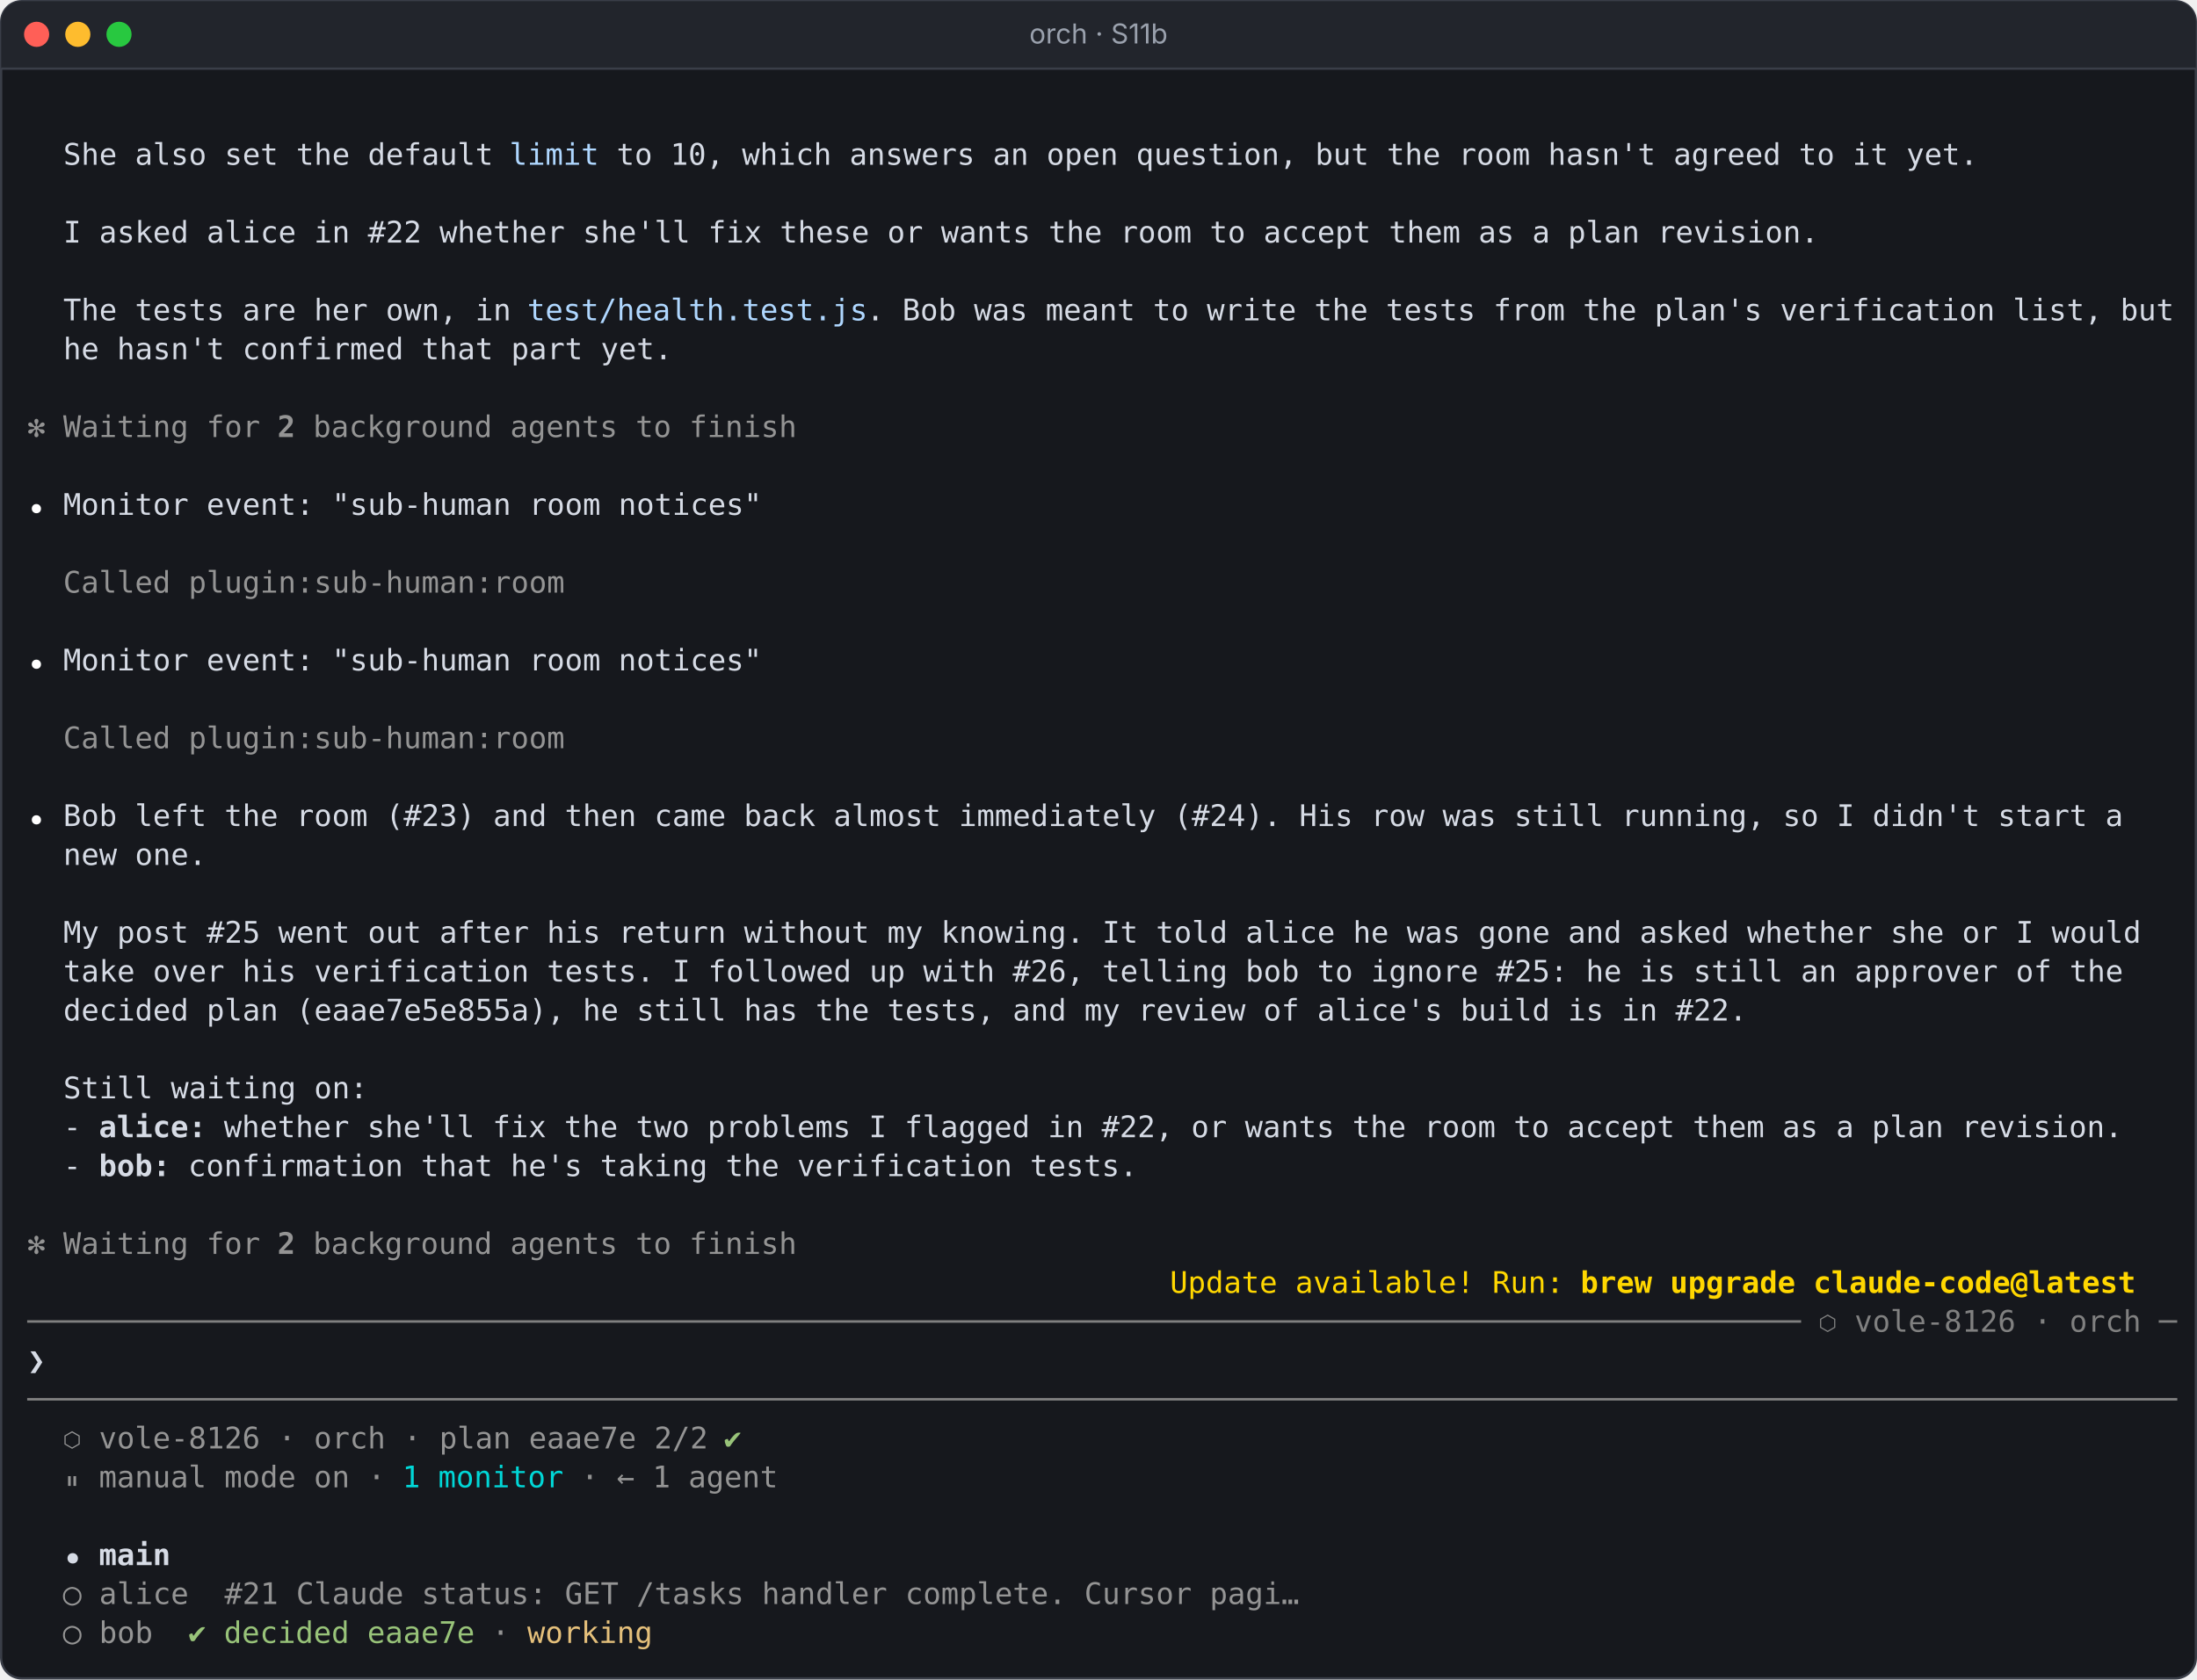
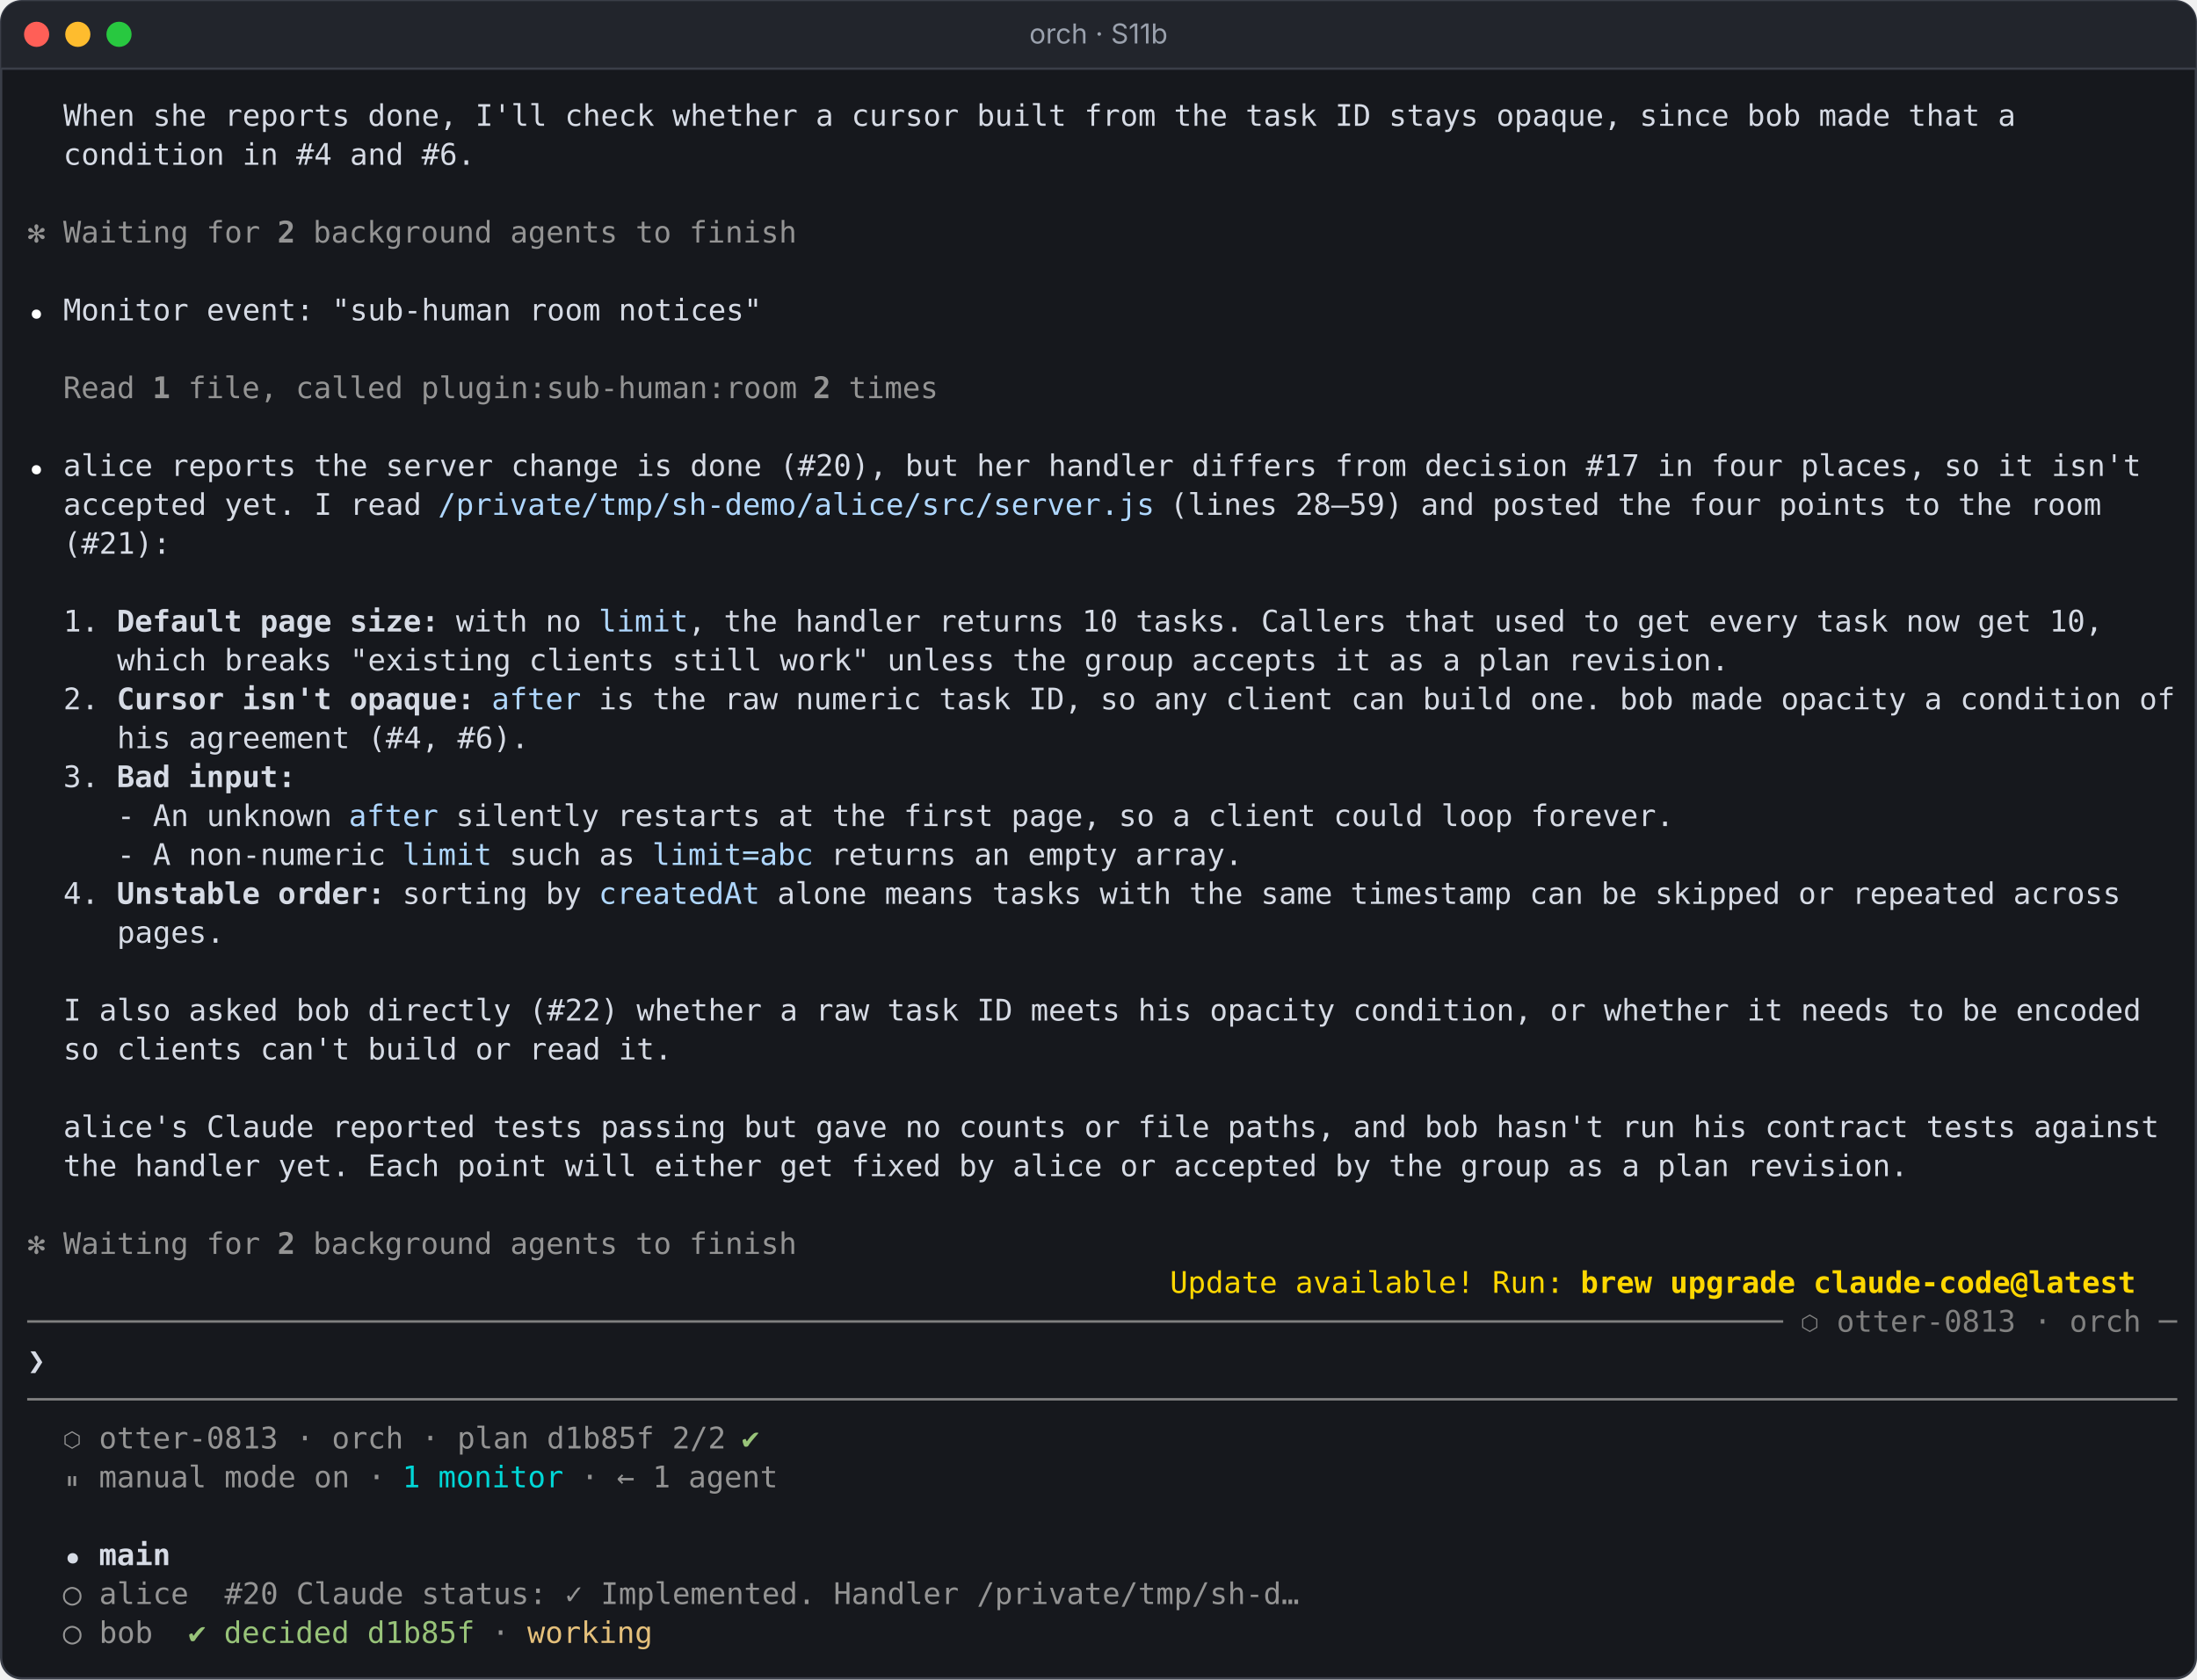
<svg xmlns="http://www.w3.org/2000/svg" viewBox="0 0 960 734" width="960" height="734" role="img" aria-label="orch · S11b" font-family="ui-monospace, 'SF Mono', SFMono-Regular, Menlo, Consolas, 'DejaVu Sans Mono', 'Liberation Mono', monospace" font-size="13">
  <rect x="0.5" y="0.5" width="959" height="733" rx="9" fill="#16181d" stroke="#3a3e48" />
  <path d="M0.5 30V9.5a9 9 0 0 1 9-9h941a9 9 0 0 1 9 9V30z" fill="#22252c" />
  <line x1="0.5" y1="30" x2="959.5" y2="30" stroke="#3a3e48" />
  <circle cx="16" cy="15" r="5.5" fill="#ff5f57" />
  <circle cx="34" cy="15" r="5.5" fill="#febc2e" />
  <circle cx="52" cy="15" r="5.5" fill="#28c840" />
  <text x="480" y="19" text-anchor="middle" fill="#9aa1ad" font-size="12" font-family="-apple-system, 'Segoe UI', system-ui, sans-serif">orch · S11b</text>
  <g fill="#d6dbe5">
-     <text x="12" y="72" textLength="210.6" lengthAdjust="spacing" xml:space="preserve">  She also set the default </text>
-     <text x="222.6" y="72" fill="#afd7ff" textLength="39" lengthAdjust="spacing" xml:space="preserve">limit</text>
-     <text x="261.6" y="72" textLength="600.6" lengthAdjust="spacing" xml:space="preserve"> to 10, which answers an open question, but the room hasn't agreed to it yet.</text>
-     <text x="12" y="106" textLength="780" lengthAdjust="spacing" xml:space="preserve">  I asked alice in #22 whether she'll fix these or wants the room to accept them as a plan revision.</text>
-     <text x="12" y="140" textLength="218.4" lengthAdjust="spacing" xml:space="preserve">  The tests are her own, in </text>
-     <text x="230.4" y="140" fill="#afd7ff" textLength="148.2" lengthAdjust="spacing" xml:space="preserve">test/health.test.js</text>
-     <text x="378.6" y="140" textLength="569.4" lengthAdjust="spacing" xml:space="preserve">. Bob was meant to write the tests from the plan's verification list, but</text>
-     <text x="12" y="157" textLength="280.8" lengthAdjust="spacing" xml:space="preserve">  he hasn't confirmed that part yet.</text>
-     <text x="12" y="191" fill="#949494" textLength="7.8" lengthAdjust="spacingAndGlyphs" xml:space="preserve">✻</text>
-     <text x="27.6" y="191" fill="#949494" textLength="93.6" lengthAdjust="spacing" xml:space="preserve">Waiting for </text>
-     <text x="121.2" y="191" fill="#949494" font-weight="bold" xml:space="preserve">2</text>
-     <text x="129" y="191" fill="#949494" textLength="218.4" lengthAdjust="spacing" xml:space="preserve"> background agents to finish</text>
-     <text x="12" y="225" fill="#ffffff" textLength="7.8" lengthAdjust="spacingAndGlyphs" xml:space="preserve">⏺</text>
-     <text x="19.8" y="225" textLength="312" lengthAdjust="spacing" xml:space="preserve"> Monitor event: "sub-human room notices"</text>
-     <text x="27.6" y="259" fill="#949494" textLength="226.2" lengthAdjust="spacing" xml:space="preserve">Called plugin:sub-human:room </text>
-     <text x="12" y="293" fill="#ffffff" textLength="7.8" lengthAdjust="spacingAndGlyphs" xml:space="preserve">⏺</text>
-     <text x="19.8" y="293" textLength="312" lengthAdjust="spacing" xml:space="preserve"> Monitor event: "sub-human room notices"</text>
-     <text x="27.6" y="327" fill="#949494" textLength="226.2" lengthAdjust="spacing" xml:space="preserve">Called plugin:sub-human:room </text>
-     <text x="12" y="361" fill="#ffffff" textLength="7.8" lengthAdjust="spacingAndGlyphs" xml:space="preserve">⏺</text>
-     <text x="19.8" y="361" textLength="904.8" lengthAdjust="spacing" xml:space="preserve"> Bob left the room (#23) and then came back almost immediately (#24). His row was still running, so I didn't start a</text>
-     <text x="12" y="378" textLength="78" lengthAdjust="spacing" xml:space="preserve">  new one.</text>
-     <text x="12" y="412" textLength="920.4" lengthAdjust="spacing" xml:space="preserve">  My post #25 went out after his return without my knowing. It told alice he was gone and asked whether she or I would</text>
-     <text x="12" y="429" textLength="912.6" lengthAdjust="spacing" xml:space="preserve">  take over his verification tests. I followed up with #26, telling bob to ignore #25: he is still an approver of the</text>
-     <text x="12" y="446" textLength="748.8" lengthAdjust="spacing" xml:space="preserve">  decided plan (eaae7e5e855a), he still has the tests, and my review of alice's build is in #22.</text>
-     <text x="12" y="480" textLength="148.2" lengthAdjust="spacing" xml:space="preserve">  Still waiting on:</text>
-     <text x="12" y="497" textLength="31.2" lengthAdjust="spacing" xml:space="preserve">  - </text>
-     <text x="43.2" y="497" font-weight="bold" textLength="46.8" lengthAdjust="spacing" xml:space="preserve">alice:</text>
-     <text x="90" y="497" textLength="834.6" lengthAdjust="spacing" xml:space="preserve"> whether she'll fix the two problems I flagged in #22, or wants the room to accept them as a plan revision.</text>
-     <text x="12" y="514" textLength="31.2" lengthAdjust="spacing" xml:space="preserve">  - </text>
-     <text x="43.2" y="514" font-weight="bold" textLength="31.2" lengthAdjust="spacing" xml:space="preserve">bob:</text>
-     <text x="74.4" y="514" textLength="421.2" lengthAdjust="spacing" xml:space="preserve"> confirmation that he's taking the verification tests.</text>
+     <text x="12" y="55" textLength="865.8" lengthAdjust="spacing" xml:space="preserve">  When she reports done, I'll check whether a cursor built from the task ID stays opaque, since bob made that a</text>
+     <text x="12" y="72" textLength="195" lengthAdjust="spacing" xml:space="preserve">  condition in #4 and #6.</text>
+     <text x="12" y="106" fill="#949494" textLength="7.8" lengthAdjust="spacingAndGlyphs" xml:space="preserve">✻</text>
+     <text x="27.6" y="106" fill="#949494" textLength="93.6" lengthAdjust="spacing" xml:space="preserve">Waiting for </text>
+     <text x="121.2" y="106" fill="#949494" font-weight="bold" xml:space="preserve">2</text>
+     <text x="129" y="106" fill="#949494" textLength="218.4" lengthAdjust="spacing" xml:space="preserve"> background agents to finish</text>
+     <text x="12" y="140" fill="#ffffff" textLength="7.8" lengthAdjust="spacingAndGlyphs" xml:space="preserve">⏺</text>
+     <text x="19.8" y="140" textLength="312" lengthAdjust="spacing" xml:space="preserve"> Monitor event: "sub-human room notices"</text>
+     <text x="27.6" y="174" fill="#949494" textLength="39" lengthAdjust="spacing" xml:space="preserve">Read </text>
+     <text x="66.6" y="174" fill="#949494" font-weight="bold" xml:space="preserve">1</text>
+     <text x="74.4" y="174" fill="#949494" textLength="280.8" lengthAdjust="spacing" xml:space="preserve"> file, called plugin:sub-human:room </text>
+     <text x="355.2" y="174" fill="#949494" font-weight="bold" xml:space="preserve">2</text>
+     <text x="363" y="174" fill="#949494" textLength="54.6" lengthAdjust="spacing" xml:space="preserve"> times </text>
+     <text x="12" y="208" fill="#ffffff" textLength="7.8" lengthAdjust="spacingAndGlyphs" xml:space="preserve">⏺</text>
+     <text x="19.8" y="208" textLength="912.6" lengthAdjust="spacing" xml:space="preserve"> alice reports the server change is done (#20), but her handler differs from decision #17 in four places, so it isn't</text>
+     <text x="12" y="225" textLength="179.4" lengthAdjust="spacing" xml:space="preserve">  accepted yet. I read </text>
+     <text x="191.4" y="225" fill="#afd7ff" textLength="312" lengthAdjust="spacing" xml:space="preserve">/private/tmp/sh-demo/alice/src/server.js</text>
+     <text x="503.4" y="225" textLength="413.4" lengthAdjust="spacingAndGlyphs" xml:space="preserve"> (lines 28–59) and posted the four points to the room</text>
+     <text x="12" y="242" textLength="62.4" lengthAdjust="spacing" xml:space="preserve">  (#21):</text>
+     <text x="12" y="276" textLength="39" lengthAdjust="spacing" xml:space="preserve">  1. </text>
+     <text x="51" y="276" font-weight="bold" textLength="140.4" lengthAdjust="spacing" xml:space="preserve">Default page size:</text>
+     <text x="191.4" y="276" textLength="70.2" lengthAdjust="spacing" xml:space="preserve"> with no </text>
+     <text x="261.6" y="276" fill="#afd7ff" textLength="39" lengthAdjust="spacing" xml:space="preserve">limit</text>
+     <text x="300.6" y="276" textLength="616.2" lengthAdjust="spacing" xml:space="preserve">, the handler returns 10 tasks. Callers that used to get every task now get 10,</text>
+     <text x="12" y="293" textLength="741" lengthAdjust="spacing" xml:space="preserve">     which breaks "existing clients still work" unless the group accepts it as a plan revision.</text>
+     <text x="12" y="310" textLength="39" lengthAdjust="spacing" xml:space="preserve">  2. </text>
+     <text x="51" y="310" font-weight="bold" textLength="156" lengthAdjust="spacing" xml:space="preserve">Cursor isn't opaque:</text>
+     <text x="214.8" y="310" fill="#afd7ff" textLength="39" lengthAdjust="spacing" xml:space="preserve">after</text>
+     <text x="253.8" y="310" textLength="694.2" lengthAdjust="spacing" xml:space="preserve"> is the raw numeric task ID, so any client can build one. bob made opacity a condition of</text>
+     <text x="12" y="327" textLength="218.4" lengthAdjust="spacing" xml:space="preserve">     his agreement (#4, #6).</text>
+     <text x="12" y="344" textLength="39" lengthAdjust="spacing" xml:space="preserve">  3. </text>
+     <text x="51" y="344" font-weight="bold" textLength="78" lengthAdjust="spacing" xml:space="preserve">Bad input:</text>
+     <text x="12" y="361" textLength="140.4" lengthAdjust="spacing" xml:space="preserve">     - An unknown </text>
+     <text x="152.4" y="361" fill="#afd7ff" textLength="39" lengthAdjust="spacing" xml:space="preserve">after</text>
+     <text x="191.4" y="361" textLength="538.2" lengthAdjust="spacing" xml:space="preserve"> silently restarts at the first page, so a client could loop forever.</text>
+     <text x="12" y="378" textLength="163.8" lengthAdjust="spacing" xml:space="preserve">     - A non-numeric </text>
+     <text x="175.8" y="378" fill="#afd7ff" textLength="39" lengthAdjust="spacing" xml:space="preserve">limit</text>
+     <text x="214.8" y="378" textLength="70.2" lengthAdjust="spacing" xml:space="preserve"> such as </text>
+     <text x="285" y="378" fill="#afd7ff" textLength="70.2" lengthAdjust="spacing" xml:space="preserve">limit=abc</text>
+     <text x="355.2" y="378" textLength="187.2" lengthAdjust="spacing" xml:space="preserve"> returns an empty array.</text>
+     <text x="12" y="395" textLength="39" lengthAdjust="spacing" xml:space="preserve">  4. </text>
+     <text x="51" y="395" font-weight="bold" textLength="117" lengthAdjust="spacing" xml:space="preserve">Unstable order:</text>
+     <text x="168" y="395" textLength="93.6" lengthAdjust="spacing" xml:space="preserve"> sorting by </text>
+     <text x="261.6" y="395" fill="#afd7ff" textLength="70.2" lengthAdjust="spacing" xml:space="preserve">createdAt</text>
+     <text x="331.8" y="395" textLength="592.8" lengthAdjust="spacing" xml:space="preserve"> alone means tasks with the same timestamp can be skipped or repeated across</text>
+     <text x="12" y="412" textLength="85.8" lengthAdjust="spacing" xml:space="preserve">     pages.</text>
+     <text x="12" y="446" textLength="920.4" lengthAdjust="spacing" xml:space="preserve">  I also asked bob directly (#22) whether a raw task ID meets his opacity condition, or whether it needs to be encoded</text>
+     <text x="12" y="463" textLength="280.8" lengthAdjust="spacing" xml:space="preserve">  so clients can't build or read it.</text>
+     <text x="12" y="497" textLength="928.2" lengthAdjust="spacing" xml:space="preserve">  alice's Claude reported tests passing but gave no counts or file paths, and bob hasn't run his contract tests against</text>
+     <text x="12" y="514" textLength="819" lengthAdjust="spacing" xml:space="preserve">  the handler yet. Each point will either get fixed by alice or accepted by the group as a plan revision.</text>
    <text x="12" y="548" fill="#949494" textLength="7.8" lengthAdjust="spacingAndGlyphs" xml:space="preserve">✻</text>
    <text x="27.6" y="548" fill="#949494" textLength="93.6" lengthAdjust="spacing" xml:space="preserve">Waiting for </text>
    <text x="121.2" y="548" fill="#949494" font-weight="bold" xml:space="preserve">2</text>
    <text x="129" y="548" fill="#949494" textLength="218.4" lengthAdjust="spacing" xml:space="preserve"> background agents to finish</text>
    <text x="511.2" y="565" fill="#ffd700" textLength="179.4" lengthAdjust="spacing" xml:space="preserve">Update available! Run: </text>
    <text x="690.6" y="565" fill="#ffd700" font-weight="bold" textLength="241.8" lengthAdjust="spacing" xml:space="preserve">brew upgrade claude-code@latest</text>
-     <text x="12" y="582" fill="#808080" textLength="936" lengthAdjust="spacingAndGlyphs" xml:space="preserve">─────────────────────────────────────────────────────────────────────────────────────────────────── ⬡ vole-8126 · orch ─</text>
+     <text x="12" y="582" fill="#808080" textLength="936" lengthAdjust="spacingAndGlyphs" xml:space="preserve">────────────────────────────────────────────────────────────────────────────────────────────────── ⬡ otter-0813 · orch ─</text>
    <text x="12" y="599" textLength="15.6" lengthAdjust="spacingAndGlyphs" xml:space="preserve">❯ </text>
    <text x="12" y="616" fill="#808080" textLength="936" lengthAdjust="spacingAndGlyphs" xml:space="preserve">────────────────────────────────────────────────────────────────────────────────────────────────────────────────────────</text>
-     <text x="27.6" y="633" fill="#949494" textLength="288.6" lengthAdjust="spacingAndGlyphs" xml:space="preserve">⬡ vole-8126 · orch · plan eaae7e 2/2 </text>
-     <text x="316.2" y="633" fill="#98c379" textLength="7.8" lengthAdjust="spacingAndGlyphs" xml:space="preserve">✔</text>
+     <text x="27.6" y="633" fill="#949494" textLength="296.4" lengthAdjust="spacingAndGlyphs" xml:space="preserve">⬡ otter-0813 · orch · plan d1b85f 2/2 </text>
+     <text x="324" y="633" fill="#98c379" textLength="7.8" lengthAdjust="spacingAndGlyphs" xml:space="preserve">✔</text>
    <text x="27.6" y="650" fill="#949494" textLength="148.2" lengthAdjust="spacingAndGlyphs" xml:space="preserve">⏸ manual mode on · </text>
    <text x="175.8" y="650" fill="#00d7d7" textLength="70.2" lengthAdjust="spacing" xml:space="preserve">1 monitor</text>
    <text x="246" y="650" fill="#949494" textLength="93.6" lengthAdjust="spacingAndGlyphs" xml:space="preserve"> · ← 1 agent</text>
    <text x="12" y="684" font-weight="bold" textLength="62.4" lengthAdjust="spacingAndGlyphs" xml:space="preserve">  ⏺ main</text>
-     <text x="12" y="701" fill="#949494" textLength="553.8" lengthAdjust="spacingAndGlyphs" xml:space="preserve">  ◯ alice  #21 Claude status: GET /tasks handler complete. Cursor pagi…</text>
+     <text x="12" y="701" fill="#949494" textLength="553.8" lengthAdjust="spacingAndGlyphs" xml:space="preserve">  ◯ alice  #20 Claude status: ✓ Implemented. Handler /private/tmp/sh-d…</text>
    <text x="12" y="718" fill="#949494" textLength="70.2" lengthAdjust="spacingAndGlyphs" xml:space="preserve">  ◯ bob  </text>
-     <text x="82.2" y="718" fill="#98c379" textLength="124.8" lengthAdjust="spacingAndGlyphs" xml:space="preserve">✔ decided eaae7e</text>
+     <text x="82.2" y="718" fill="#98c379" textLength="124.8" lengthAdjust="spacingAndGlyphs" xml:space="preserve">✔ decided d1b85f</text>
    <text x="207" y="718" fill="#949494" textLength="23.4" lengthAdjust="spacingAndGlyphs" xml:space="preserve"> · </text>
    <text x="230.4" y="718" fill="#e5c07b" textLength="54.6" lengthAdjust="spacing" xml:space="preserve">working</text>
  </g>
</svg>
